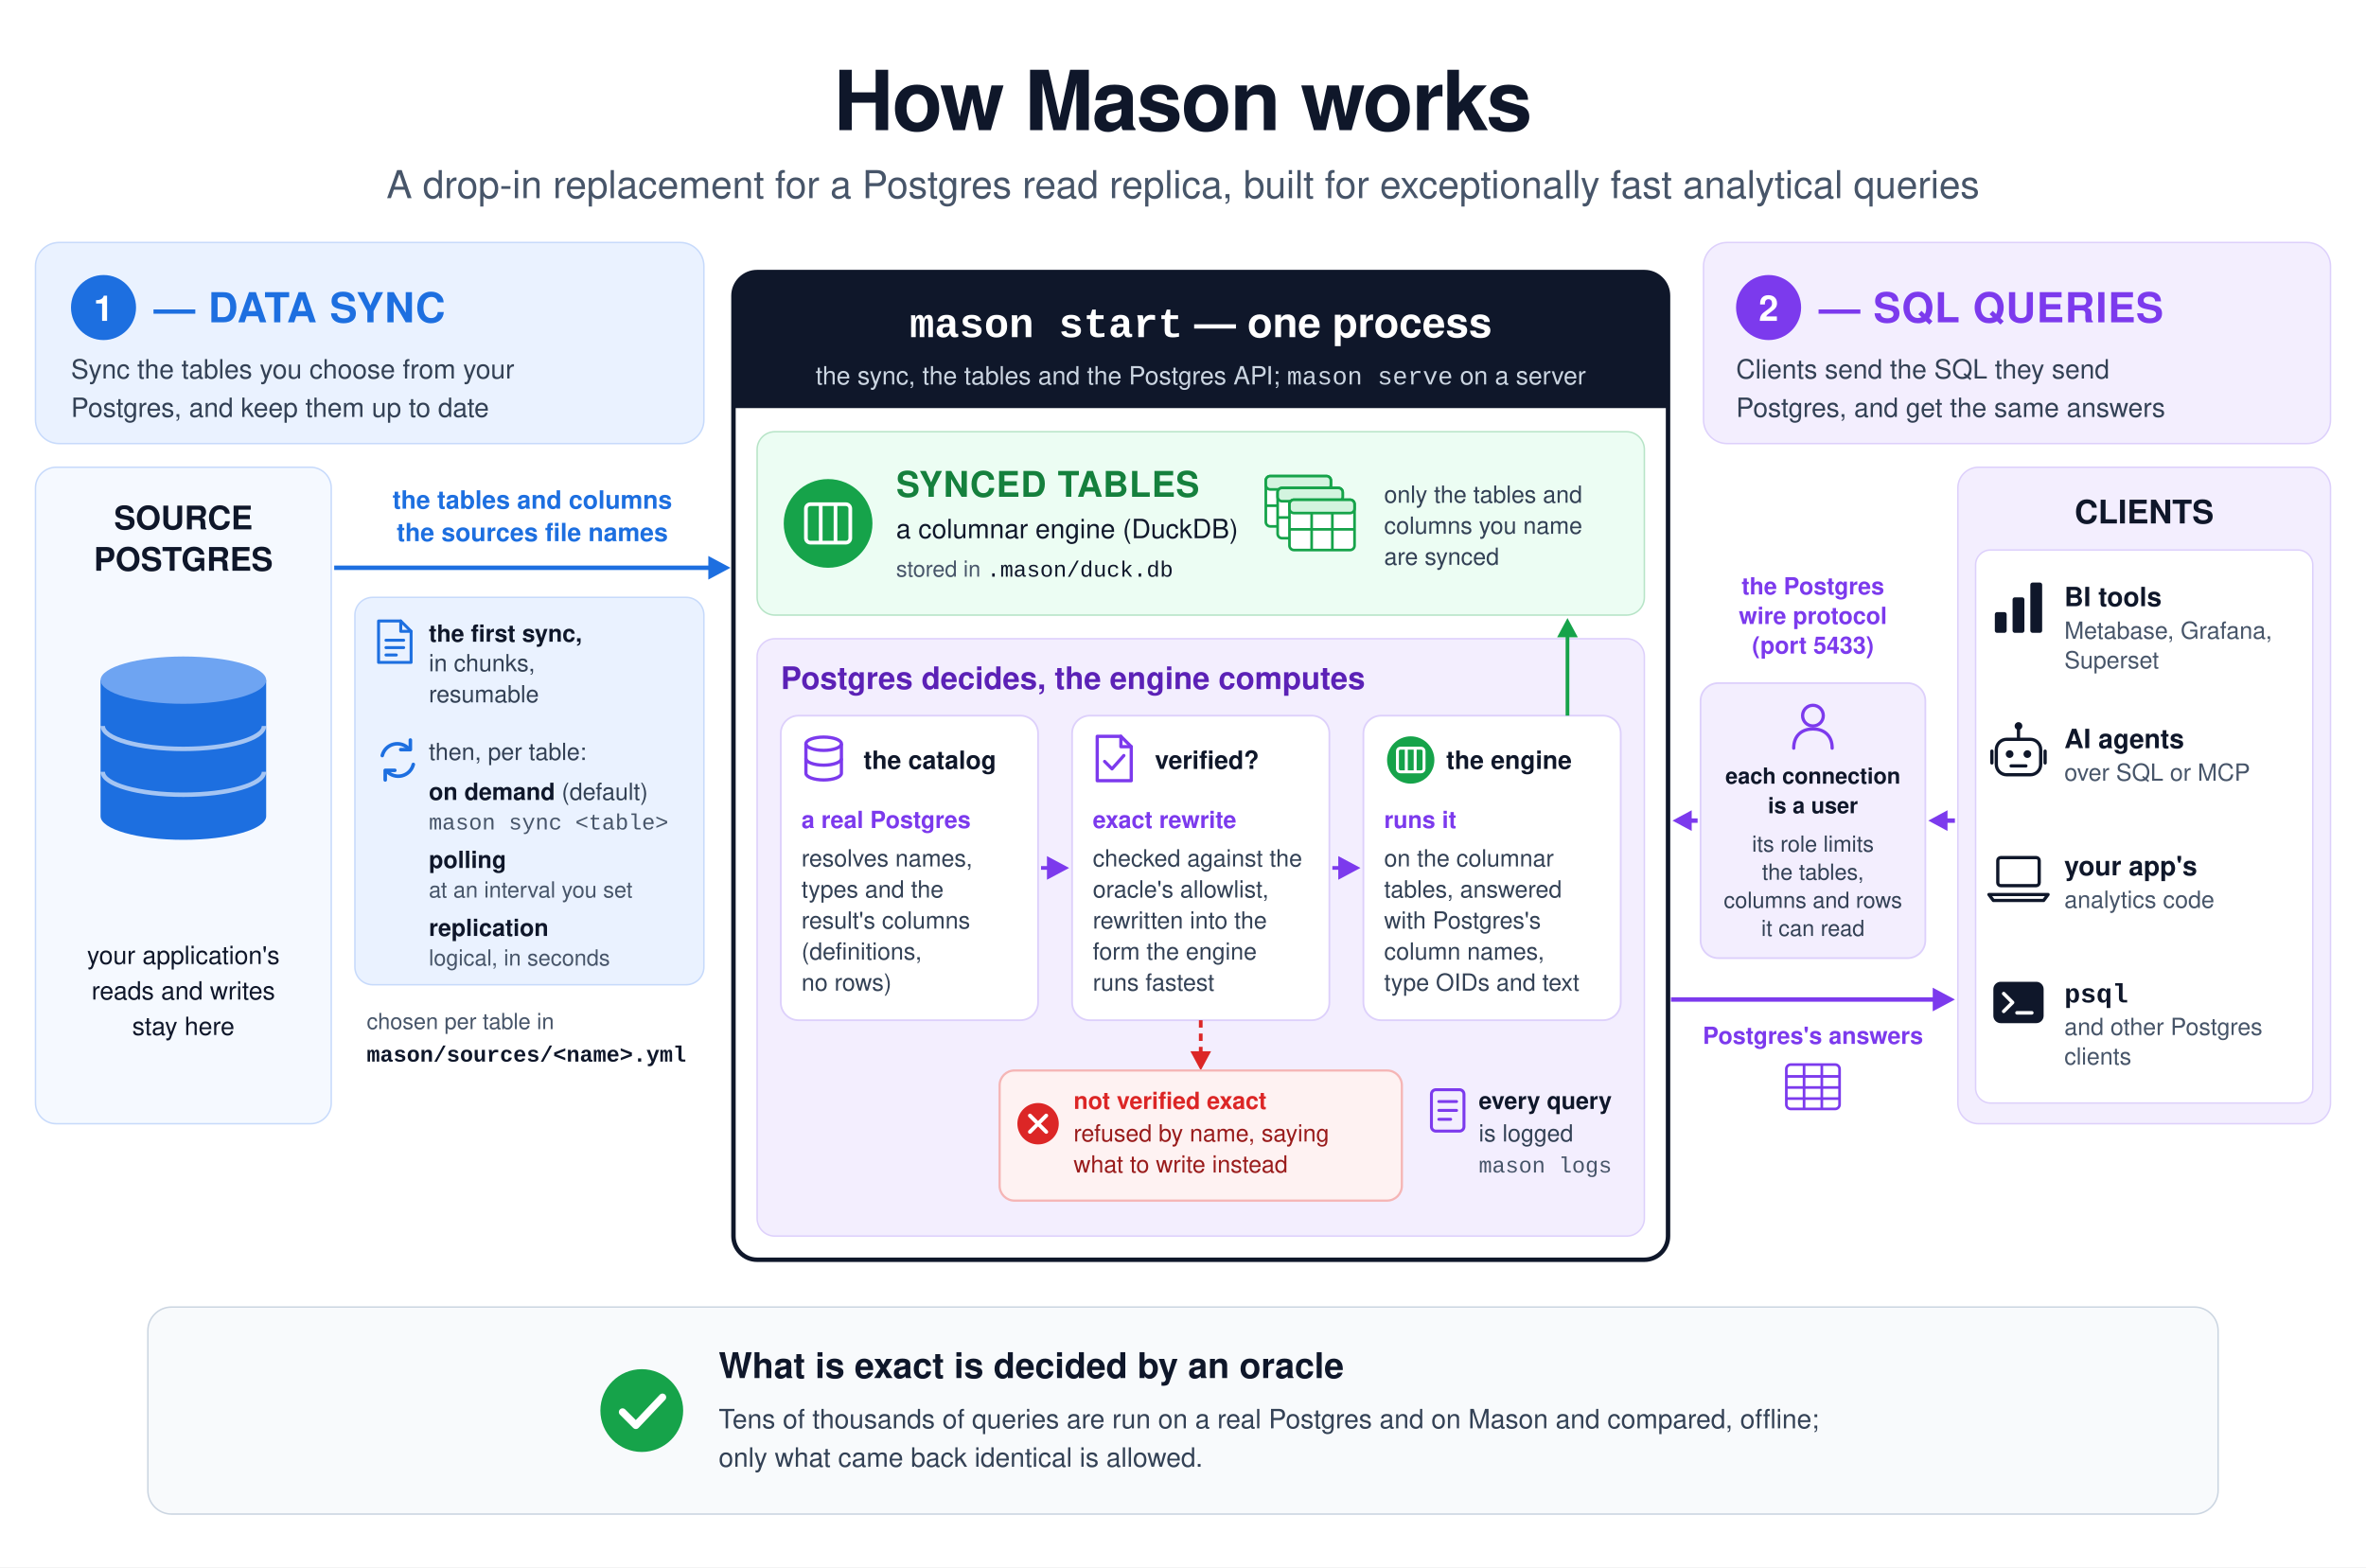
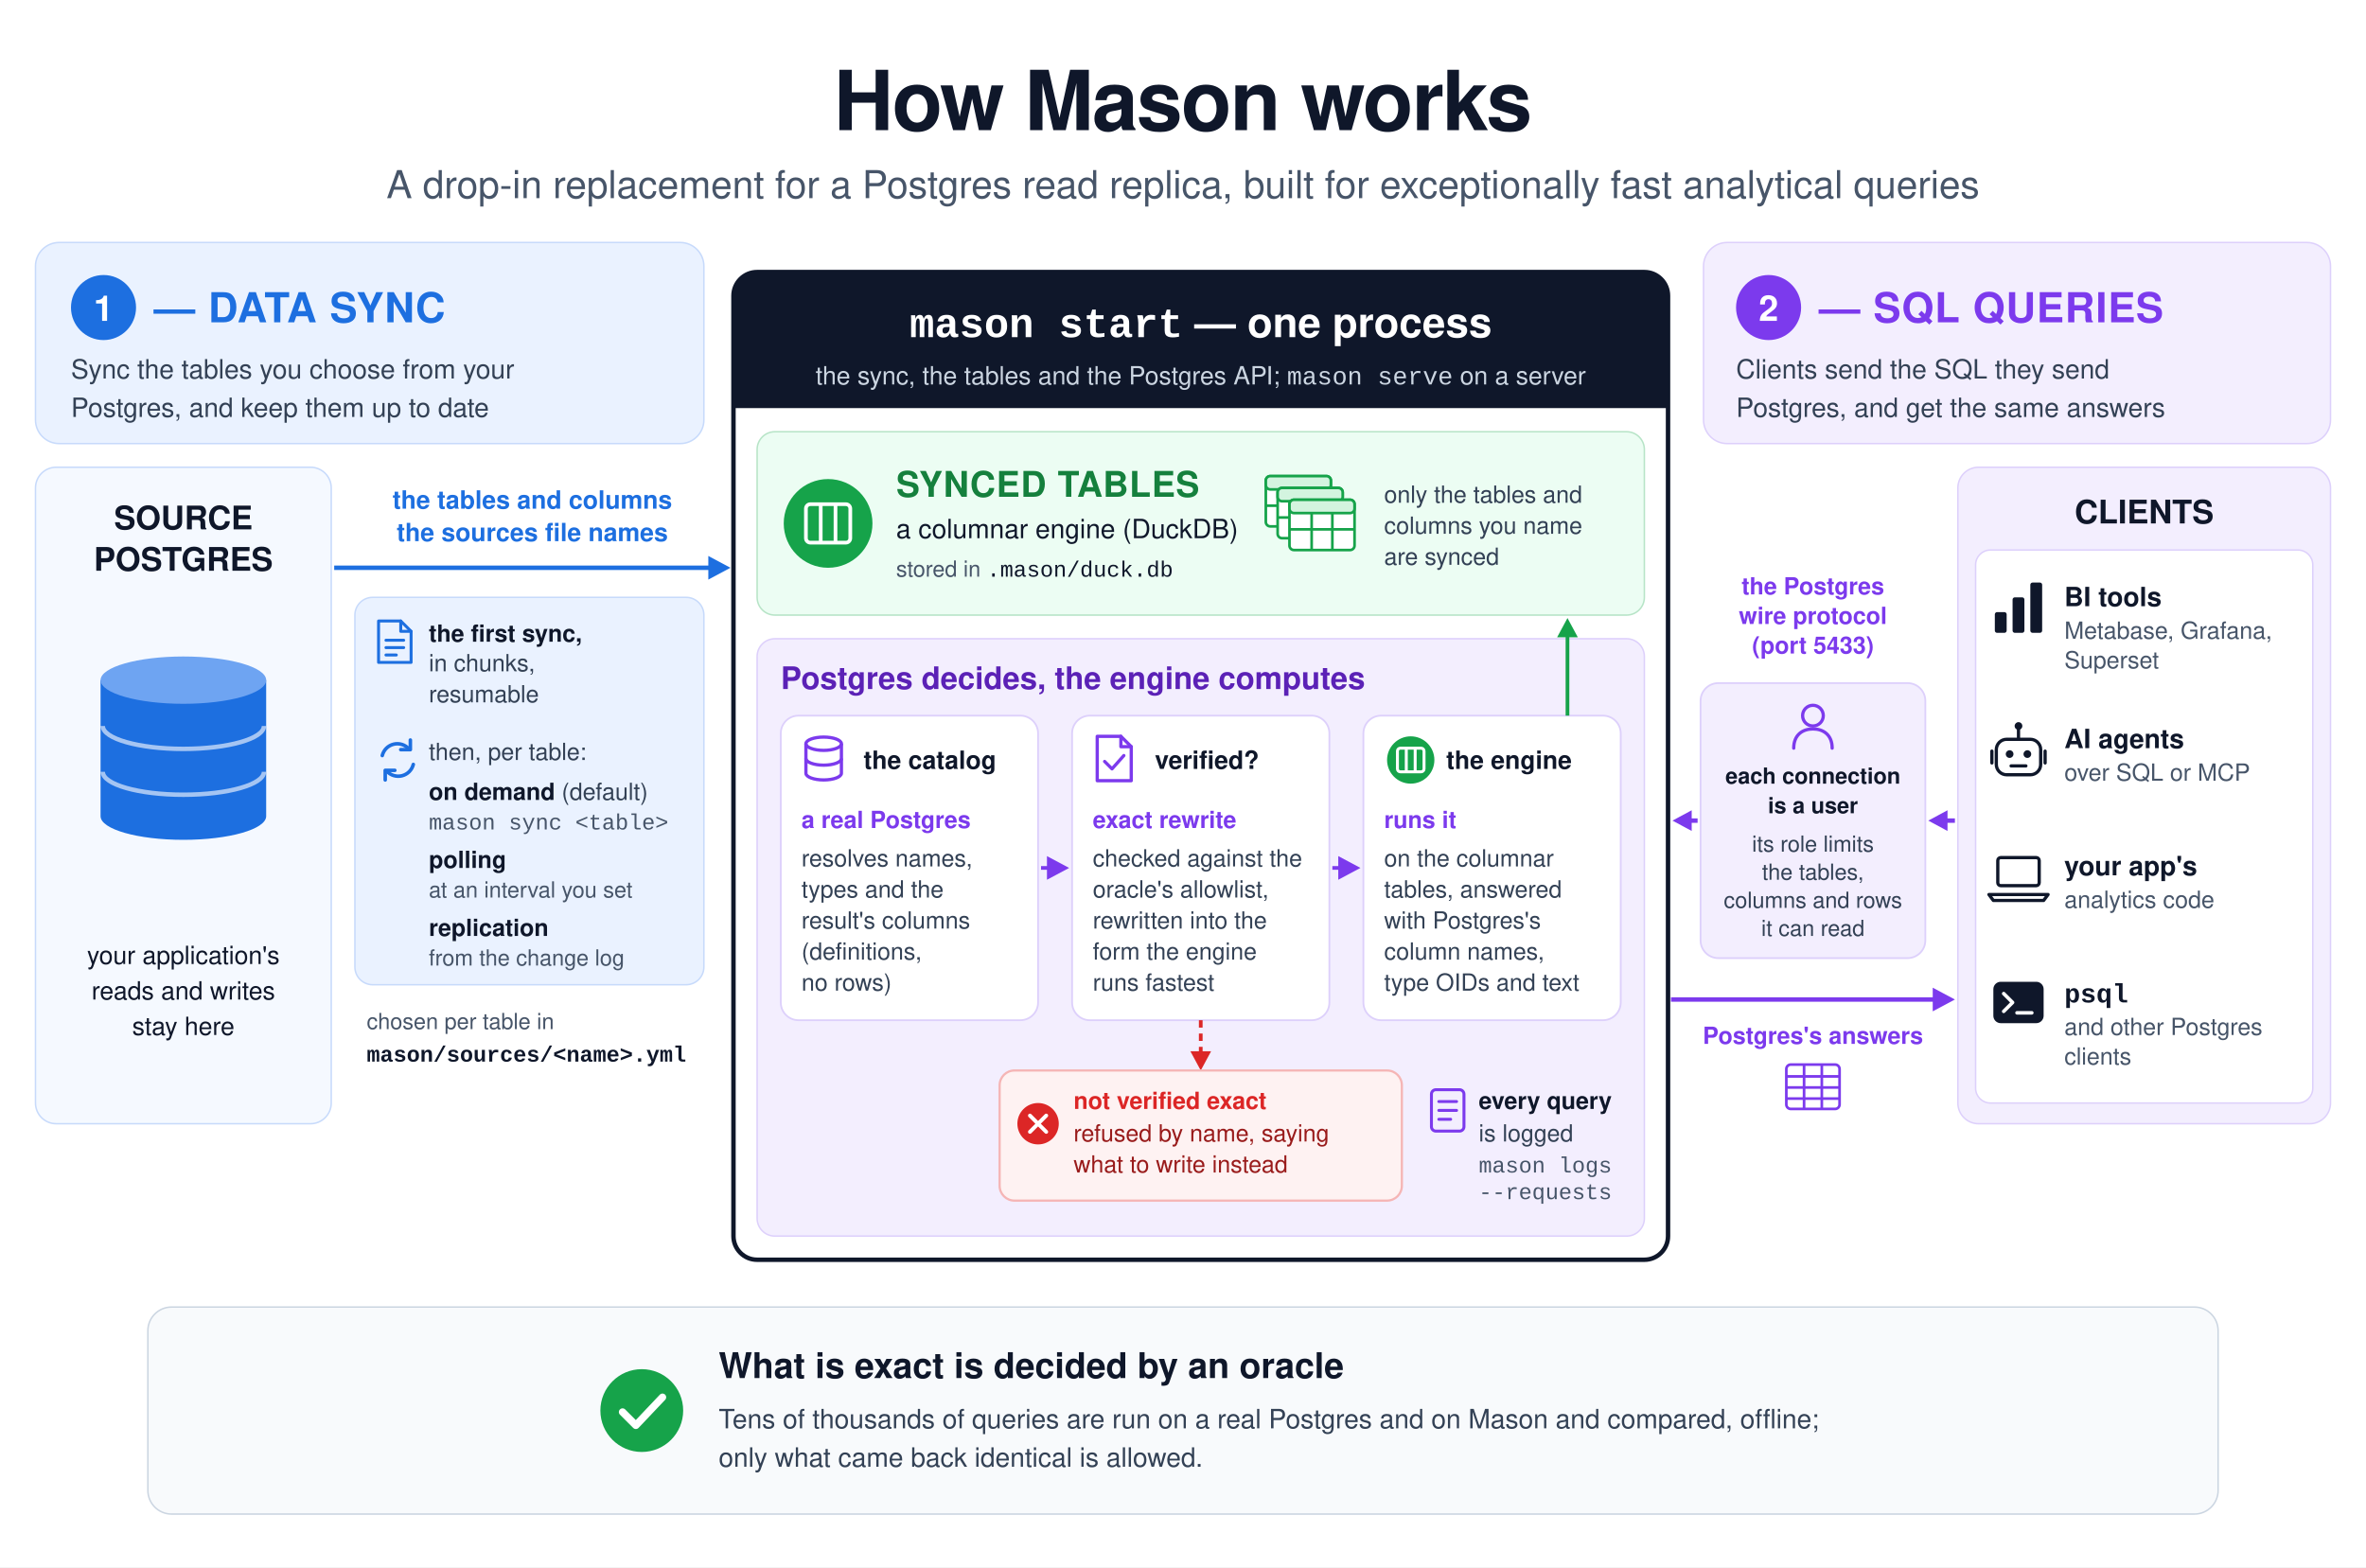
<svg xmlns="http://www.w3.org/2000/svg" version="1.1" width="1600" height="1060" viewBox="0 0 1600 1060" font-family="-apple-system, 'Segoe UI', Helvetica, Arial, sans-serif" role="img" aria-labelledby="title desc">
  <rect x="0" y="0" width="1600" height="1060" rx="0" fill="#ffffff" />
  <text x="800" y="88" font-size="56" fill="#0f172a" font-weight="800" text-anchor="middle" letter-spacing="-1">How Mason works</text>
  <text x="800" y="134" font-size="26" fill="#475569" text-anchor="middle">A drop-in replacement for a Postgres read replica, built for exceptionally fast analytical queries</text>
  <rect x="24" y="164" width="452" height="136" rx="16" fill="#eaf2ff" stroke="#c7dafb" stroke-width="1" />
  <circle cx="70" cy="208" r="22" fill="#1d6fe0" />
  <text x="70" y="217" font-size="24" fill="#ffffff" font-weight="700" text-anchor="middle">1</text>
  <text x="104" y="218" font-size="28" fill="#1d6fe0" font-weight="800" letter-spacing="0.5">— DATA SYNC</text>
  <text x="48" y="256" font-size="18" fill="#334155">Sync the tables you choose from your</text>
  <text x="48" y="282" font-size="18" fill="#334155">Postgres, and keep them up to date</text>
  <rect x="24" y="316" width="200" height="444" rx="14" fill="#f5f9ff" stroke="#c7dafb" stroke-width="1" />
  <text x="124" y="358" font-size="22" fill="#0f172a" font-weight="800" text-anchor="middle">SOURCE</text>
  <text x="124" y="386" font-size="22" fill="#0f172a" font-weight="800" text-anchor="middle">POSTGRES</text>
  <path d="M68,460 V552 A56,16 0 0 0 180,552 V460 Z" fill="#1d6fe0" />
  <path d="M69.5,491 A54.5,15.5 0 0 0 178.5,491" fill="none" stroke="#ffffff" stroke-width="3" stroke-opacity="0.6" />
  <path d="M69.5,522 A54.5,15.5 0 0 0 178.5,522" fill="none" stroke="#ffffff" stroke-width="3" stroke-opacity="0.6" />
  <ellipse cx="124" cy="460" rx="56" ry="16" fill="#6ea4f2" />
  <text x="124" y="652" font-size="17" fill="#0f172a" text-anchor="middle">your application's</text>
  <text x="124" y="676" font-size="17" fill="#0f172a" text-anchor="middle">reads and writes</text>
  <text x="124" y="700" font-size="17" fill="#0f172a" text-anchor="middle">stay here</text>
  <text x="360" y="344" font-size="17" fill="#1d6fe0" font-weight="700" text-anchor="middle">the tables and columns</text>
  <text x="360" y="366" font-size="17" fill="#1d6fe0" font-weight="700" text-anchor="middle">the sources file names</text>
  <line x1="226" y1="384" x2="482" y2="384" stroke="#1d6fe0" stroke-width="3" />
  <path d="M494,384 L479,376 L479,392 Z" fill="#1d6fe0" />
  <rect x="240" y="404" width="236" height="262" rx="12" fill="#eaf2ff" stroke="#c7dafb" stroke-width="1" />
  <g transform="translate(256,420)" fill="none" stroke="#1d6fe0" stroke-width="2" stroke-linejoin="round" stroke-linecap="round">
    <path d="M0,0 H15 L22,7 V28 H0 Z" />
    <path d="M15,0 V7 H22" />
    <line x1="5" y1="13" x2="17" y2="13" />
    <line x1="5" y1="18" x2="17" y2="18" />
    <line x1="5" y1="23" x2="12" y2="23" />
  </g>
  <text x="290" y="434" font-size="16" fill="#0f172a" font-weight="700">the first sync,</text>
  <text x="290" y="454" font-size="16" fill="#334155">in chunks,</text>
  <text x="290" y="475" font-size="16" fill="#334155">resumable</text>
  <g transform="translate(255,500)" fill="none" stroke="#1d6fe0" stroke-width="2.4" stroke-linecap="round" stroke-linejoin="round">
    <path d="M3.5,11 A10.5,10.5 0 0 1 21.5,6.5" />
    <path d="M22.5,0.5 V7 H16" />
    <path d="M24.5,17 A10.5,10.5 0 0 1 6.5,21.5" />
    <path d="M5.5,27.5 V21 H12" />
  </g>
  <text x="290" y="514" font-size="16" fill="#334155">then, per table:</text>
  <text x="290" y="541" font-size="16" fill="#334155">
    <tspan font-weight="700" fill="#0f172a">on demand</tspan> (default)</text>
  <text x="290" y="561" font-size="15" fill="#475569" font-family="ui-monospace, SFMono-Regular, Menlo, Consolas, 'Liberation Mono', monospace">mason sync &lt;table&gt;</text>
  <text x="290" y="587" font-size="16" fill="#0f172a" font-weight="700">polling</text>
  <text x="290" y="607" font-size="15" fill="#475569">at an interval you set</text>
  <text x="290" y="633" font-size="16" fill="#0f172a" font-weight="700">replication</text>
-   <text x="290" y="653" font-size="15" fill="#475569">logical, in seconds</text>
+   <text x="290" y="653" font-size="15" fill="#475569">from the change log</text>
  <text x="248" y="696" font-size="15" fill="#475569">chosen per table in</text>
  <text x="248" y="718" font-size="15" fill="#0f172a" font-weight="600" font-family="ui-monospace, SFMono-Regular, Menlo, Consolas, 'Liberation Mono', monospace">mason/sources/&lt;name&gt;.yml</text>
  <rect x="496" y="184" width="632" height="668" rx="16" fill="#ffffff" />
  <path d="M496,276 V200 A16,16 0 0 1 512,184 H1112 A16,16 0 0 1 1128,200 V276 Z" fill="#0f172a" />
  <rect x="496" y="184" width="632" height="668" rx="16" fill="none" stroke="#0f172a" stroke-width="3" />
  <text x="812" y="228" font-size="28" fill="#ffffff" font-weight="800" text-anchor="middle">
    <tspan font-family="ui-monospace, SFMono-Regular, Menlo, Consolas, 'Liberation Mono', monospace" font-weight="700">mason start</tspan> — one process</text>
  <text x="812" y="260" font-size="17" fill="#cbd5e1" text-anchor="middle">the sync, the tables and the Postgres API; <tspan font-family="ui-monospace, SFMono-Regular, Menlo, Consolas, 'Liberation Mono', monospace">mason serve</tspan> on a server</text>
  <rect x="512" y="292" width="600" height="124" rx="12" fill="#ecfdf3" stroke="#b7e4c7" stroke-width="1" />
  <circle cx="560" cy="354" r="30" fill="#16a34a" />
  <g fill="none" stroke="#ffffff" stroke-width="2.5" stroke-linejoin="round">
    <rect x="545" y="341" width="30" height="26" rx="3" />
    <line x1="555" y1="341" x2="555" y2="367" />
    <line x1="565" y1="341" x2="565" y2="367" />
  </g>
  <text x="606" y="336" font-size="24" fill="#15803d" font-weight="800" letter-spacing="0.5">SYNCED TABLES</text>
  <text x="606" y="364" font-size="18" fill="#0f172a">a columnar engine (DuckDB)</text>
  <text x="606" y="390" font-size="15" fill="#475569">stored in <tspan font-family="ui-monospace, SFMono-Regular, Menlo, Consolas, 'Liberation Mono', monospace" fill="#0f172a">.mason/duck.db</tspan>
  </text>
  <g fill="none" stroke="#16a34a" stroke-width="1.8" stroke-linejoin="round">
    <rect x="856" y="322" width="44" height="34" rx="3" fill="#ffffff" />
    <rect x="856" y="322" width="44" height="9" rx="3" fill="#d3f4df" />
    <line x1="856" y1="342" x2="900" y2="342" />
    <line x1="871" y1="331" x2="871" y2="356" />
    <line x1="885" y1="331" x2="885" y2="356" />
  </g>
  <g fill="none" stroke="#16a34a" stroke-width="1.8" stroke-linejoin="round">
    <rect x="864" y="330" width="44" height="34" rx="3" fill="#ffffff" />
    <rect x="864" y="330" width="44" height="9" rx="3" fill="#d3f4df" />
    <line x1="864" y1="350" x2="908" y2="350" />
    <line x1="879" y1="339" x2="879" y2="364" />
    <line x1="893" y1="339" x2="893" y2="364" />
  </g>
  <g fill="none" stroke="#16a34a" stroke-width="1.8" stroke-linejoin="round">
    <rect x="872" y="338" width="44" height="34" rx="3" fill="#ffffff" />
    <rect x="872" y="338" width="44" height="9" rx="3" fill="#d3f4df" />
    <line x1="872" y1="358" x2="916" y2="358" />
    <line x1="887" y1="347" x2="887" y2="372" />
    <line x1="901" y1="347" x2="901" y2="372" />
  </g>
  <text x="936" y="340" font-size="16" fill="#334155">only the tables and</text>
  <text x="936" y="361" font-size="16" fill="#334155">columns you name</text>
  <text x="936" y="382" font-size="16" fill="#334155">are synced</text>
  <rect x="512" y="432" width="600" height="404" rx="12" fill="#f3eefe" stroke="#ddd0fb" stroke-width="1" />
  <text x="528" y="466" font-size="21" fill="#5b21b6" font-weight="800">Postgres decides, the engine computes</text>
  <rect x="528" y="484" width="174" height="206" rx="12" fill="#ffffff" stroke="#ddd0fb" stroke-width="1.2" />
  <rect x="725" y="484" width="174" height="206" rx="12" fill="#ffffff" stroke="#ddd0fb" stroke-width="1.2" />
  <rect x="922" y="484" width="174" height="206" rx="12" fill="#ffffff" stroke="#ddd0fb" stroke-width="1.2" />
  <g transform="translate(544,498)" fill="none" stroke="#7c3aed" stroke-width="2.2">
    <ellipse cx="13" cy="5" rx="12" ry="4.5" />
    <path d="M1,5 V25 A12,4.5 0 0 0 25,25 V5" />
    <path d="M1,15 A12,4.5 0 0 0 25,15" />
  </g>
  <text x="584" y="520" font-size="17" fill="#0f172a" font-weight="800">the catalog</text>
  <text x="542" y="560" font-size="16" fill="#7c3aed" font-weight="700">a real Postgres</text>
  <text x="542" y="586" font-size="16" fill="#334155">resolves names,</text>
  <text x="542" y="607" font-size="16" fill="#334155">types and the</text>
  <text x="542" y="628" font-size="16" fill="#334155">result's columns</text>
  <text x="542" y="649" font-size="16" fill="#334155">(definitions,</text>
  <text x="542" y="670" font-size="16" fill="#334155">no rows)</text>
  <g transform="translate(742,498)" fill="none" stroke="#7c3aed" stroke-width="2.2" stroke-linejoin="round" stroke-linecap="round">
    <path d="M0,0 H16 L23,7 V30 H0 Z" />
    <path d="M16,0 V7 H23" />
    <path d="M5,17 L10,22 L18,13" />
  </g>
  <text x="781" y="520" font-size="17" fill="#0f172a" font-weight="800">verified?</text>
  <text x="739" y="560" font-size="16" fill="#7c3aed" font-weight="700">exact rewrite</text>
  <text x="739" y="586" font-size="16" fill="#334155">checked against the</text>
  <text x="739" y="607" font-size="16" fill="#334155">oracle's allowlist,</text>
  <text x="739" y="628" font-size="16" fill="#334155">rewritten into the</text>
  <text x="739" y="649" font-size="16" fill="#334155">form the engine</text>
  <text x="739" y="670" font-size="16" fill="#334155">runs fastest</text>
  <circle cx="954" cy="514" r="16" fill="#16a34a" />
  <g fill="none" stroke="#ffffff" stroke-width="2" stroke-linejoin="round">
    <rect x="945" y="506" width="18" height="16" rx="2" />
    <line x1="951" y1="506" x2="951" y2="522" />
    <line x1="957" y1="506" x2="957" y2="522" />
  </g>
  <text x="978" y="520" font-size="17" fill="#0f172a" font-weight="800">the engine</text>
  <text x="936" y="560" font-size="16" fill="#7c3aed" font-weight="700">runs it</text>
  <text x="936" y="586" font-size="16" fill="#334155">on the columnar</text>
  <text x="936" y="607" font-size="16" fill="#334155">tables, answered</text>
  <text x="936" y="628" font-size="16" fill="#334155">with Postgres's</text>
  <text x="936" y="649" font-size="16" fill="#334155">column names,</text>
  <text x="936" y="670" font-size="16" fill="#334155">type OIDs and text</text>
  <line x1="704" y1="587" x2="712" y2="587" stroke="#7c3aed" stroke-width="2.5" />
  <path d="M723,587 L708,579 L708,595 Z" fill="#7c3aed" />
  <line x1="901" y1="587" x2="909" y2="587" stroke="#7c3aed" stroke-width="2.5" />
  <path d="M920,587 L905,579 L905,595 Z" fill="#7c3aed" />
  <line x1="1060" y1="484" x2="1060" y2="428" stroke="#16a34a" stroke-width="2.5" />
  <path d="M1060,418 L1053,431 L1067,431 Z" fill="#16a34a" />
  <line x1="812" y1="690" x2="812" y2="714" stroke="#dc2626" stroke-width="2.5" stroke-dasharray="5 4" />
  <path d="M812,724 L805,711 L819,711 Z" fill="#dc2626" />
  <rect x="676" y="724" width="272" height="88" rx="10" fill="#fef2f2" stroke="#f5b5b5" stroke-width="1.5" />
  <circle cx="702" cy="760" r="14" fill="#dc2626" />
  <path d="M696.5,754.5 L707.5,765.5 M707.5,754.5 L696.5,765.5" stroke="#ffffff" stroke-width="2.6" stroke-linecap="round" />
  <text x="726" y="750" font-size="16" fill="#dc2626" font-weight="800">not verified exact</text>
  <text x="726" y="772" font-size="16" fill="#991b1b">refused by name, saying</text>
  <text x="726" y="793" font-size="16" fill="#991b1b">what to write instead</text>
  <g transform="translate(968,737)" fill="none" stroke="#7c3aed" stroke-width="2" stroke-linejoin="round" stroke-linecap="round">
    <rect x="0" y="0" width="22" height="28" rx="3" />
    <line x1="5" y1="8" x2="17" y2="8" />
    <line x1="5" y1="14" x2="17" y2="14" />
    <line x1="5" y1="20" x2="13" y2="20" />
  </g>
  <text x="1000" y="750" font-size="16" fill="#0f172a" font-weight="800">every query</text>
  <text x="1000" y="772" font-size="16" fill="#334155">is logged</text>
  <text x="1000" y="793" font-size="15" fill="#475569" font-family="ui-monospace, SFMono-Regular, Menlo, Consolas, 'Liberation Mono', monospace">mason logs</text>
+   <text x="1000" y="811" font-size="15" fill="#475569" font-family="ui-monospace, SFMono-Regular, Menlo, Consolas, 'Liberation Mono', monospace">--requests</text>
  <rect x="1152" y="164" width="424" height="136" rx="16" fill="#f3eefe" stroke="#ddd0fb" stroke-width="1" />
  <circle cx="1196" cy="208" r="22" fill="#7c3aed" />
  <text x="1196" y="217" font-size="24" fill="#ffffff" font-weight="700" text-anchor="middle">2</text>
  <text x="1230" y="218" font-size="28" fill="#7c3aed" font-weight="800" letter-spacing="0.5">— SQL QUERIES</text>
  <text x="1174" y="256" font-size="18" fill="#334155">Clients send the SQL they send</text>
  <text x="1174" y="282" font-size="18" fill="#334155">Postgres, and get the same answers</text>
  <text x="1226" y="402" font-size="16" fill="#7c3aed" font-weight="700" text-anchor="middle">the Postgres</text>
  <text x="1226" y="422" font-size="16" fill="#7c3aed" font-weight="700" text-anchor="middle">wire protocol</text>
  <text x="1226" y="442" font-size="16" fill="#7c3aed" font-weight="700" text-anchor="middle">(port 5433)</text>
  <rect x="1150" y="462" width="152" height="186" rx="12" fill="#f3eefe" stroke="#ddd0fb" stroke-width="1.2" />
  <g transform="translate(1213,476)" fill="none" stroke="#7c3aed" stroke-width="2.2" stroke-linecap="round" stroke-linejoin="round">
    <circle cx="13" cy="8" r="7" />
    <path d="M0,30 C0,21 6,17 13,17 C20,17 26,21 26,30" />
  </g>
  <text x="1226" y="530" font-size="15" fill="#0f172a" font-weight="800" text-anchor="middle">each connection</text>
  <text x="1226" y="550" font-size="15" fill="#0f172a" font-weight="800" text-anchor="middle">is a user</text>
  <text x="1226" y="576" font-size="15" fill="#334155" text-anchor="middle">its role limits</text>
  <text x="1226" y="595" font-size="15" fill="#334155" text-anchor="middle">the tables,</text>
  <text x="1226" y="614" font-size="15" fill="#334155" text-anchor="middle">columns and rows</text>
  <text x="1226" y="633" font-size="15" fill="#334155" text-anchor="middle">it can read</text>
  <line x1="1322" y1="555" x2="1314" y2="555" stroke="#7c3aed" stroke-width="3" />
  <path d="M1304,555 L1317,548 L1317,562 Z" fill="#7c3aed" />
  <line x1="1148" y1="555" x2="1142" y2="555" stroke="#7c3aed" stroke-width="3" />
  <path d="M1131,555 L1144,548 L1144,562 Z" fill="#7c3aed" />
  <line x1="1130" y1="676" x2="1310" y2="676" stroke="#7c3aed" stroke-width="3" />
  <path d="M1322,676 L1307,668 L1307,684 Z" fill="#7c3aed" />
  <text x="1226" y="706" font-size="16" fill="#7c3aed" font-weight="700" text-anchor="middle">Postgres's answers</text>
  <g transform="translate(1208,720)" fill="none" stroke="#7c3aed" stroke-width="1.8" stroke-linejoin="round">
    <rect x="0" y="0" width="36" height="30" rx="3" />
    <line x1="0" y1="8" x2="36" y2="8" />
    <line x1="0" y1="15.5" x2="36" y2="15.5" />
    <line x1="0" y1="23" x2="36" y2="23" />
    <line x1="12" y1="0" x2="12" y2="30" />
    <line x1="24" y1="0" x2="24" y2="30" />
  </g>
  <rect x="1324" y="316" width="252" height="444" rx="14" fill="#f3eefe" stroke="#ddd0fb" stroke-width="1" />
  <text x="1450" y="354" font-size="22" fill="#0f172a" font-weight="800" text-anchor="middle">CLIENTS</text>
  <rect x="1336" y="372" width="228" height="374" rx="10" fill="#ffffff" stroke="#ddd0fb" stroke-width="1" />
  <g fill="#0f172a">
    <rect x="1349" y="414" width="8" height="14" rx="1.5" />
    <rect x="1361" y="404" width="8" height="24" rx="1.5" />
    <rect x="1373" y="394" width="8" height="34" rx="1.5" />
  </g>
  <text x="1396" y="410" font-size="18" fill="#0f172a" font-weight="700">BI tools</text>
  <text x="1396" y="432" font-size="16" fill="#475569">Metabase, Grafana,</text>
  <text x="1396" y="452" font-size="16" fill="#475569">Superset</text>
  <g fill="none" stroke="#0f172a" stroke-width="2.2" stroke-linecap="round" stroke-linejoin="round">
    <rect x="1350" y="500" width="30" height="24" rx="7" />
    <line x1="1365" y1="500" x2="1365" y2="493" />
    <line x1="1347" y1="508" x2="1347" y2="516" />
    <line x1="1383" y1="508" x2="1383" y2="516" />
    <line x1="1360" y1="518" x2="1370" y2="518" />
  </g>
  <g fill="#0f172a">
    <circle cx="1365" cy="491" r="2.6" />
    <circle cx="1359" cy="510" r="2.6" />
    <circle cx="1371" cy="510" r="2.6" />
  </g>
  <text x="1396" y="506" font-size="18" fill="#0f172a" font-weight="700">AI agents</text>
  <text x="1396" y="528" font-size="16" fill="#475569">over SQL or MCP</text>
  <g fill="none" stroke="#0f172a" stroke-width="2.2" stroke-linejoin="round" stroke-linecap="round">
    <rect x="1351" y="580" width="28" height="19" rx="2" />
    <path d="M1345,605 H1385 L1382,609 H1348 Z" />
  </g>
  <text x="1396" y="592" font-size="18" fill="#0f172a" font-weight="700">your app's</text>
  <text x="1396" y="614" font-size="16" fill="#475569">analytics code</text>
  <rect x="1348" y="664" width="34" height="28" rx="5" fill="#0f172a" />
  <path d="M1355,672 L1361,678 L1355,684" fill="none" stroke="#ffffff" stroke-width="2.4" stroke-linecap="round" stroke-linejoin="round" />
  <line x1="1364" y1="685" x2="1374" y2="685" stroke="#ffffff" stroke-width="2.4" stroke-linecap="round" />
  <text x="1396" y="678" font-size="18" fill="#0f172a" font-weight="700" font-family="ui-monospace, SFMono-Regular, Menlo, Consolas, 'Liberation Mono', monospace">psql</text>
  <text x="1396" y="700" font-size="16" fill="#475569">and other Postgres</text>
  <text x="1396" y="720" font-size="16" fill="#475569">clients</text>
  <rect x="100" y="884" width="1400" height="140" rx="16" fill="#f8fafc" stroke="#cbd5e1" stroke-width="1" />
  <circle cx="434" cy="954" r="28" fill="#16a34a" />
  <path d="M421,955 L430,964 L448,945" fill="none" stroke="#ffffff" stroke-width="5" stroke-linecap="round" stroke-linejoin="round" />
  <text x="486" y="932" font-size="24" fill="#0f172a" font-weight="800">What is exact is decided by an oracle</text>
  <text x="486" y="966" font-size="18" fill="#334155">Tens of thousands of queries are run on a real Postgres and on Mason and compared, offline;</text>
  <text x="486" y="992" font-size="18" fill="#334155">only what came back identical is allowed.</text>
</svg>
